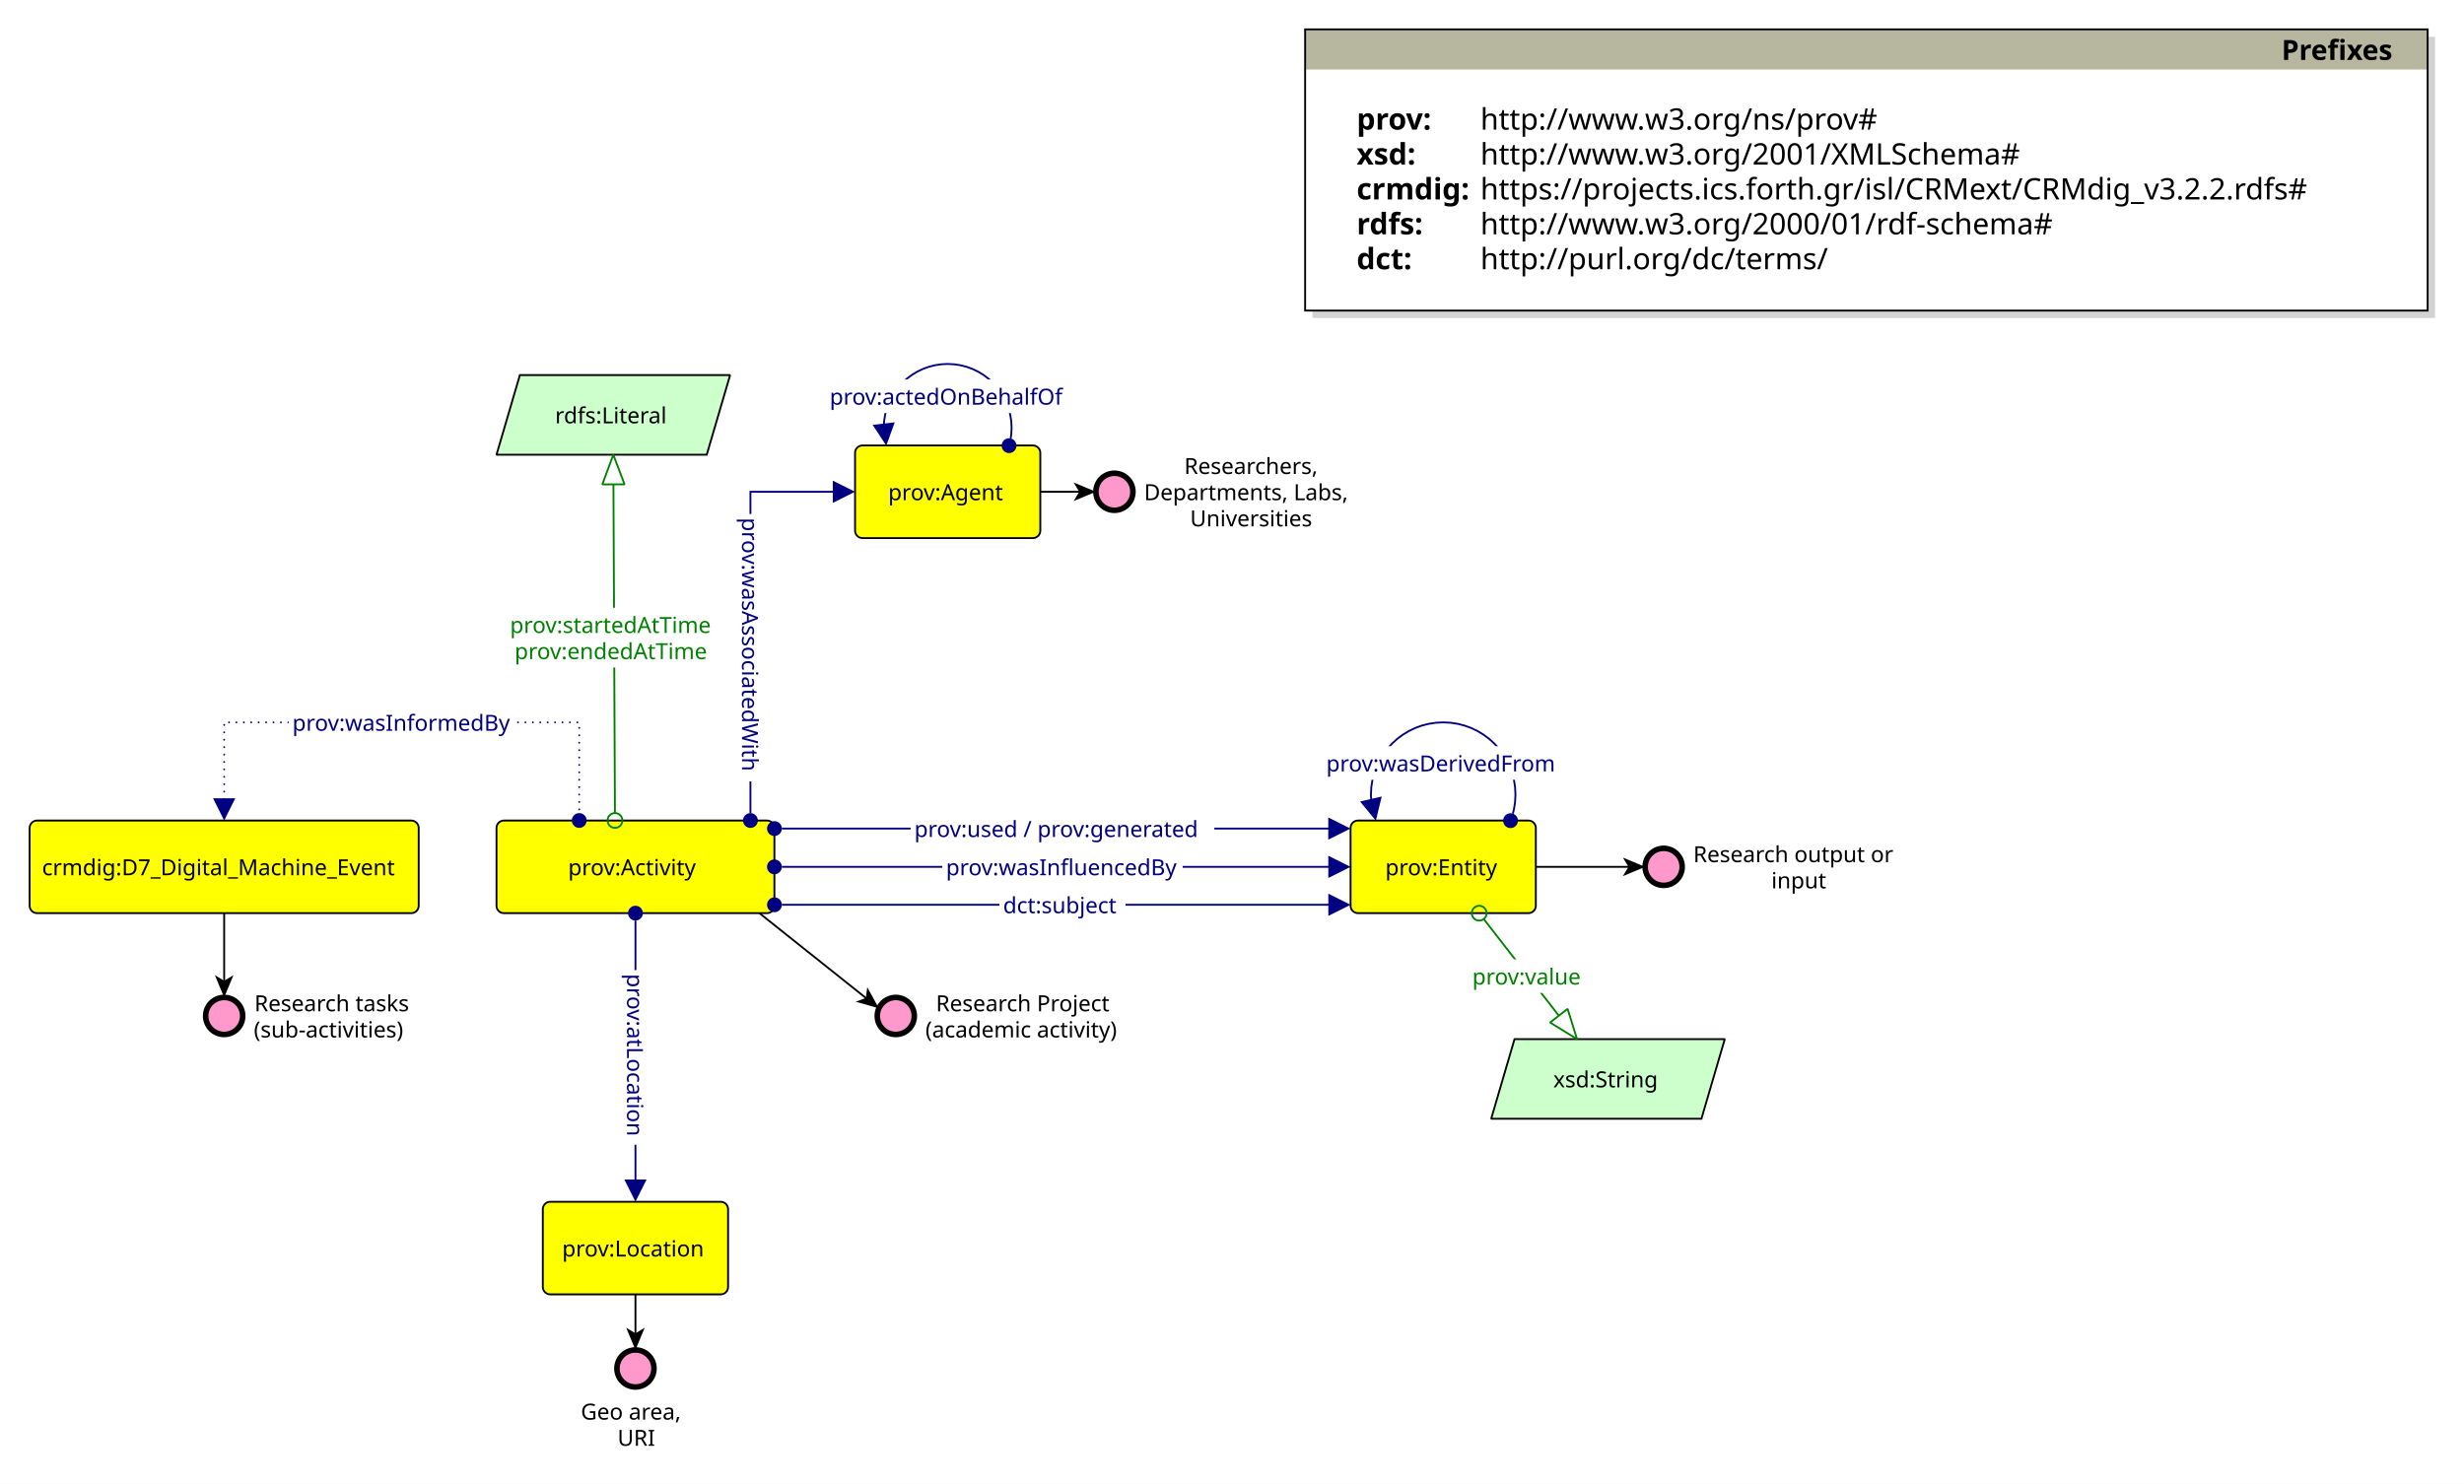
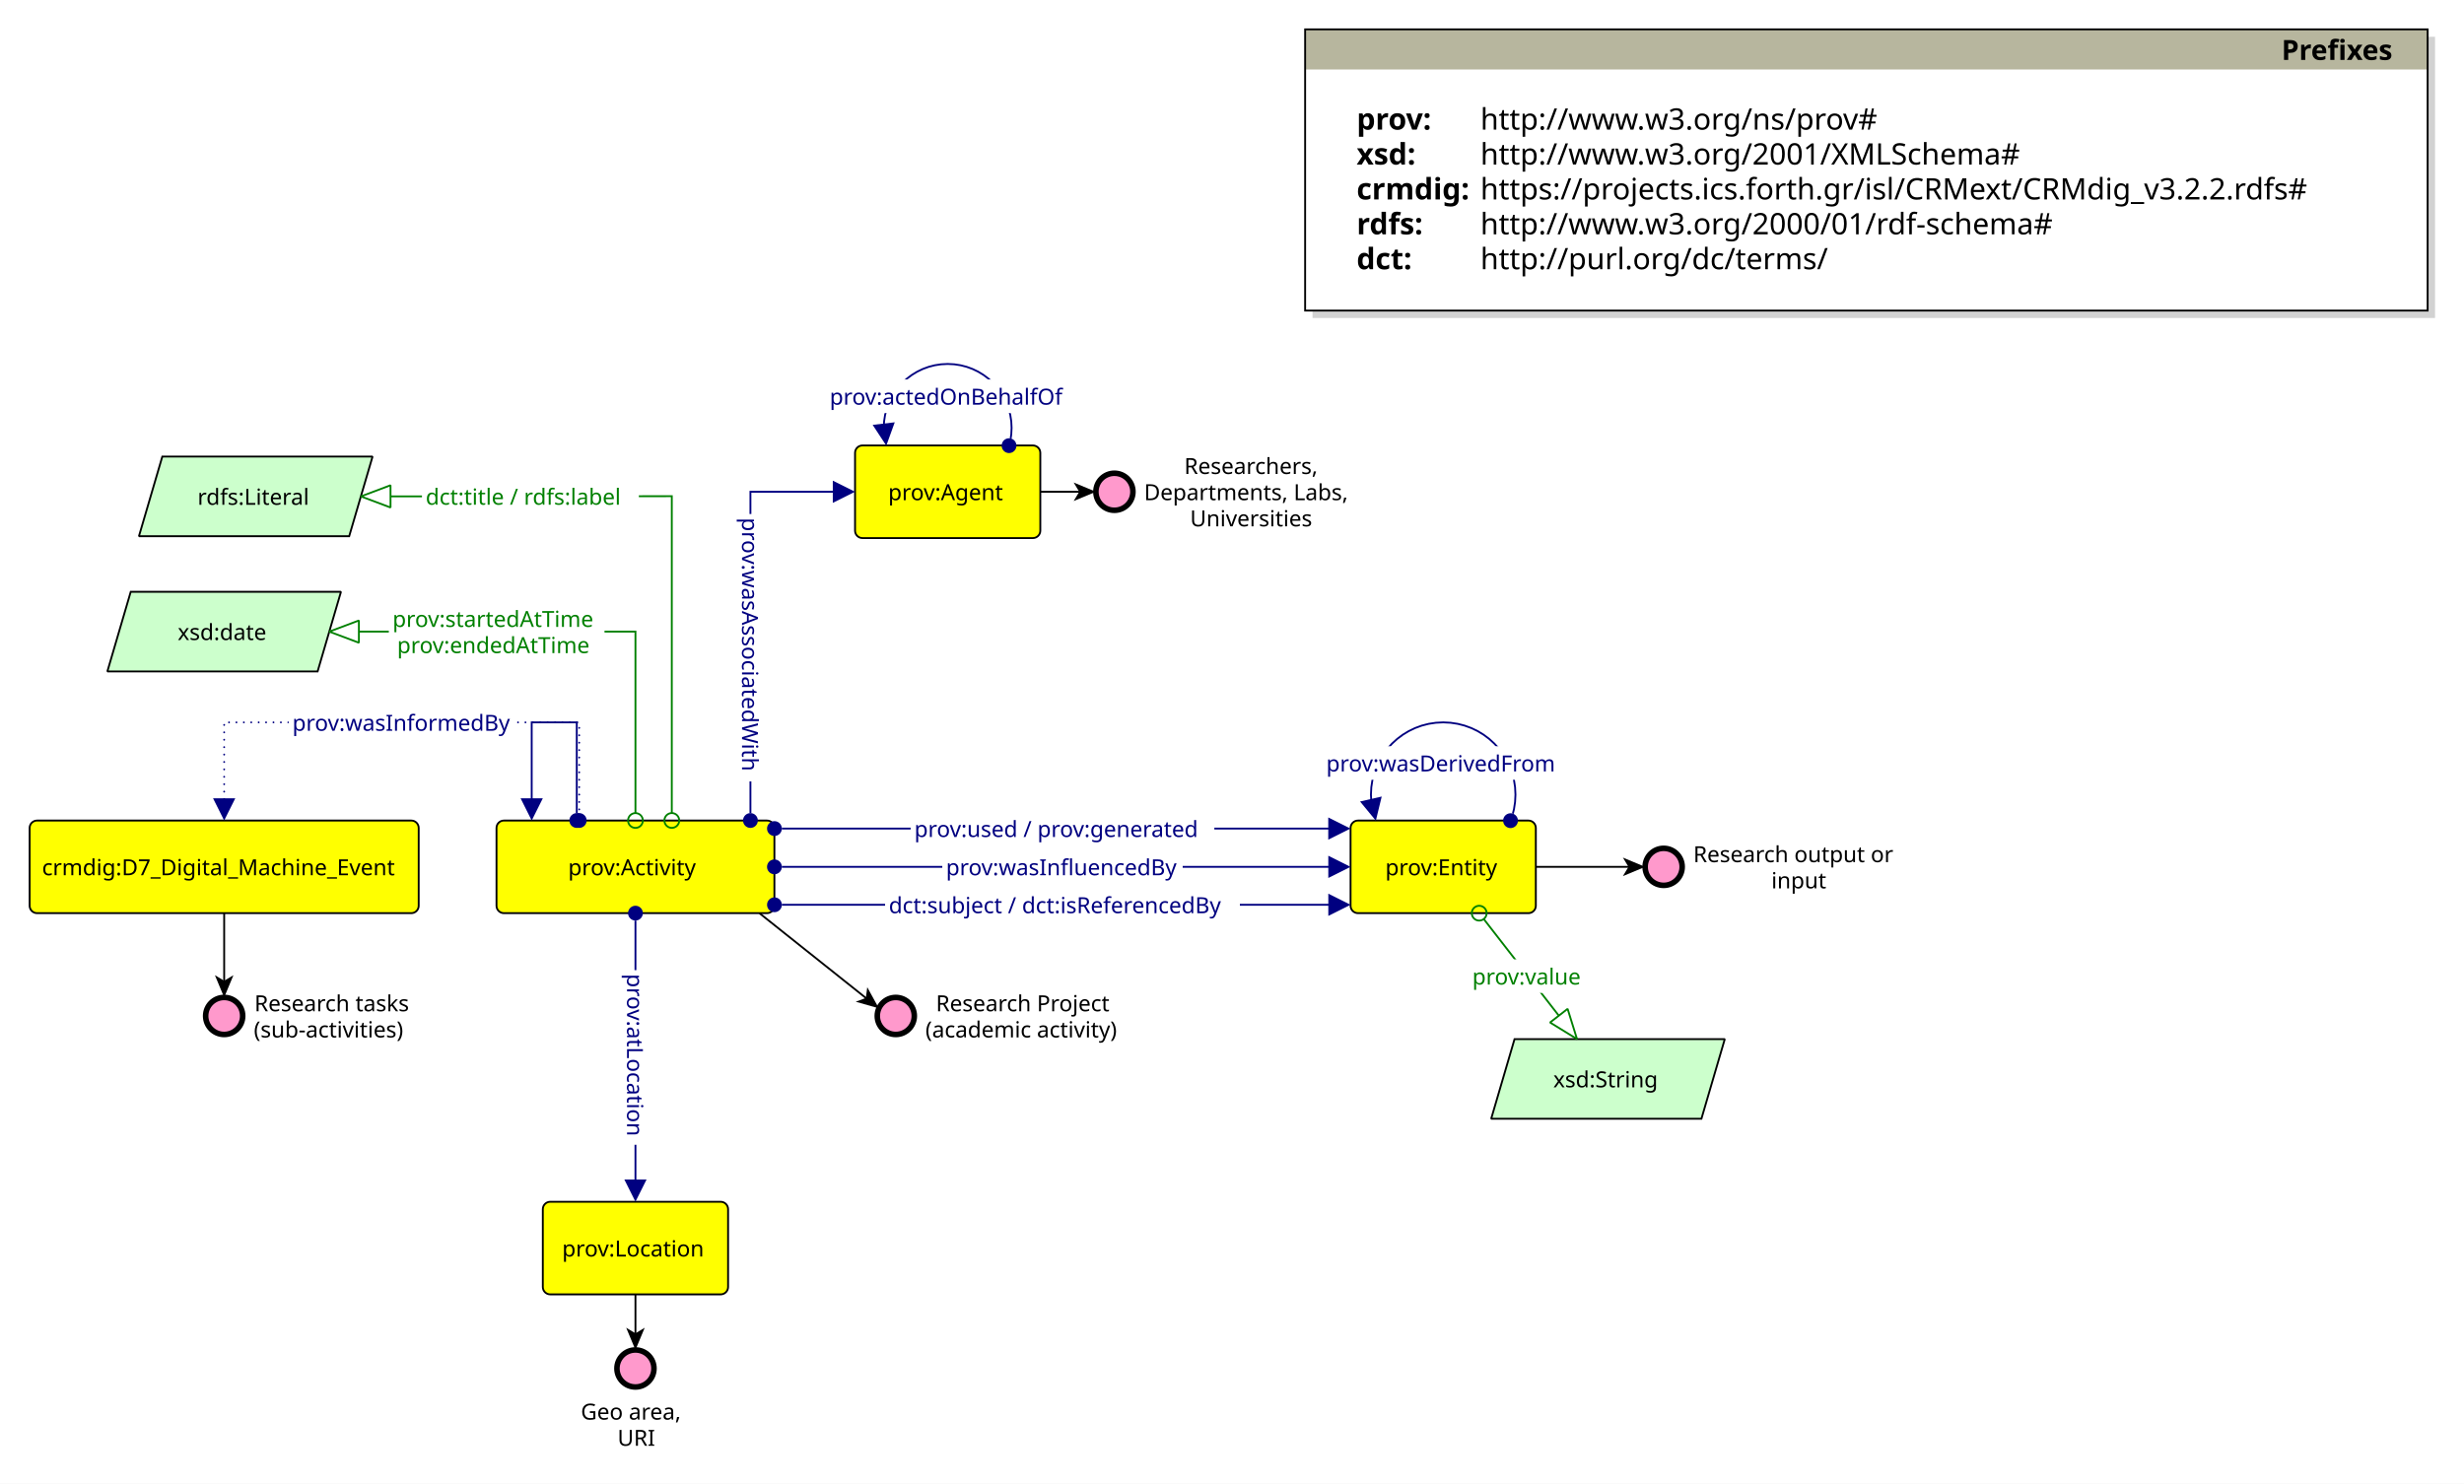
<svg xmlns="http://www.w3.org/2000/svg" fill-opacity="1" color-rendering="auto" color-interpolation="auto" text-rendering="auto" stroke="black" stroke-linecap="square" width="1330" stroke-miterlimit="10" shape-rendering="auto" stroke-opacity="1" fill="black" stroke-dasharray="none" font-weight="normal" stroke-width="1" height="801" font-family="'Dialog'" font-style="normal" stroke-linejoin="miter" font-size="12px" stroke-dashoffset="0" image-rendering="auto">
  <defs id="genericDefs" />
  <g>
    <defs id="defs1">
      <clipPath clipPathUnits="userSpaceOnUse" id="clipPath1">
        <path d="M0 0 L1330 0 L1330 801 L0 801 L0 0 Z" />
      </clipPath>
      <clipPath clipPathUnits="userSpaceOnUse" id="clipPath2">
        <path d="M-143 -268 L1187 -268 L1187 533 L-143 533 L-143 -268 Z" />
      </clipPath>
      <clipPath clipPathUnits="userSpaceOnUse" id="clipPath3">
        <path d="M-277.51 414.129 L-277.51 -915.871 L523.49 -915.871 L523.49 414.129 L-277.51 414.129 Z" />
      </clipPath>
      <clipPath clipPathUnits="userSpaceOnUse" id="clipPath4">
        <path d="M-523.773 352.066 L-523.773 -977.934 L277.227 -977.934 L277.227 352.066 L-523.773 352.066 Z" />
      </clipPath>
      <clipPath clipPathUnits="userSpaceOnUse" id="clipPath5">
        <path d="M-147 -272 L1183 -272 L1183 529 L-147 529 L-147 -272 Z" />
      </clipPath>
    </defs>
    <g fill="white" text-rendering="geometricPrecision" shape-rendering="geometricPrecision" transform="translate(143,268)" stroke="white">
      <rect x="-143" width="1330" height="801" y="-268" clip-path="url(#clipPath2)" stroke="none" />
    </g>
    <g fill="yellow" text-rendering="geometricPrecision" shape-rendering="geometricPrecision" transform="matrix(1,0,0,1,143,268)" stroke="yellow">
      <rect x="125" y="175" clip-path="url(#clipPath2)" width="150" rx="4" ry="4" height="50" stroke="none" />
    </g>
    <g text-rendering="geometricPrecision" stroke-miterlimit="1.45" shape-rendering="geometricPrecision" font-family="sans-serif" transform="matrix(1,0,0,1,143,268)" stroke-linecap="butt">
      <text x="163.669" xml:space="preserve" y="204.535" clip-path="url(#clipPath2)" stroke="none">prov:Activity</text>
      <rect x="125" y="175" clip-path="url(#clipPath2)" fill="none" width="150" rx="4" ry="4" height="50" />
    </g>
    <g fill="yellow" text-rendering="geometricPrecision" shape-rendering="geometricPrecision" transform="matrix(1,0,0,1,143,268)" stroke="yellow">
      <rect x="586" y="175" clip-path="url(#clipPath2)" width="100" rx="4" ry="4" height="50" stroke="none" />
    </g>
    <g text-rendering="geometricPrecision" stroke-miterlimit="1.45" shape-rendering="geometricPrecision" font-family="sans-serif" transform="matrix(1,0,0,1,143,268)" stroke-linecap="butt">
      <text x="604.746" xml:space="preserve" y="204.535" clip-path="url(#clipPath2)" stroke="none">prov:Entity</text>
      <rect x="586" y="175" clip-path="url(#clipPath2)" fill="none" width="100" rx="4" ry="4" height="50" />
    </g>
    <g fill="rgb(255,153,204)" text-rendering="geometricPrecision" shape-rendering="geometricPrecision" transform="matrix(1,0,0,1,143,268)" stroke="rgb(255,153,204)">
      <circle r="10" clip-path="url(#clipPath2)" cx="340.524" cy="280.5" stroke="none" />
    </g>
    <g text-rendering="geometricPrecision" stroke-miterlimit="1.45" shape-rendering="geometricPrecision" font-family="sans-serif" transform="matrix(1,0,0,1,143,268)" stroke-linecap="butt">
      <text x="362.193" xml:space="preserve" y="277.969" clip-path="url(#clipPath2)" stroke="none">Research Project</text>
      <text x="356.524" xml:space="preserve" y="292.102" clip-path="url(#clipPath2)" stroke="none">(academic activity)</text>
      <circle fill="none" stroke-width="3" r="10" clip-path="url(#clipPath2)" cx="340.524" cy="280.5" />
    </g>
    <g fill="yellow" text-rendering="geometricPrecision" shape-rendering="geometricPrecision" transform="matrix(1,0,0,1,143,268)" stroke="yellow">
      <rect x="318.532" y="-27.5" clip-path="url(#clipPath2)" width="100" rx="4" ry="4" height="50" stroke="none" />
    </g>
    <g text-rendering="geometricPrecision" stroke-miterlimit="1.45" shape-rendering="geometricPrecision" font-family="sans-serif" transform="matrix(1,0,0,1,143,268)" stroke-linecap="butt">
      <text x="336.42" xml:space="preserve" y="2.035" clip-path="url(#clipPath2)" stroke="none">prov:Agent</text>
      <rect x="318.532" y="-27.5" clip-path="url(#clipPath2)" fill="none" width="100" rx="4" ry="4" height="50" />
    </g>
    <g fill="rgb(255,153,204)" text-rendering="geometricPrecision" shape-rendering="geometricPrecision" transform="matrix(1,0,0,1,143,268)" stroke="rgb(255,153,204)">
      <circle r="10" clip-path="url(#clipPath2)" cx="755" cy="200" stroke="none" />
    </g>
    <g text-rendering="geometricPrecision" stroke-miterlimit="1.45" shape-rendering="geometricPrecision" font-family="sans-serif" transform="matrix(1,0,0,1,143,268)" stroke-linecap="butt">
      <text x="771" xml:space="preserve" y="197.469" clip-path="url(#clipPath2)" stroke="none">Research output or </text>
      <text x="813.135" xml:space="preserve" y="211.602" clip-path="url(#clipPath2)" stroke="none">input</text>
      <circle fill="none" stroke-width="3" r="10" clip-path="url(#clipPath2)" cx="755" cy="200" />
    </g>
    <g fill="rgb(255,153,204)" text-rendering="geometricPrecision" shape-rendering="geometricPrecision" transform="matrix(1,0,0,1,143,268)" stroke="rgb(255,153,204)">
      <circle r="10" clip-path="url(#clipPath2)" cx="458.532" cy="-2.5" stroke="none" />
    </g>
    <g text-rendering="geometricPrecision" stroke-miterlimit="1.45" shape-rendering="geometricPrecision" font-family="sans-serif" transform="matrix(1,0,0,1,143,268)" stroke-linecap="butt">
      <text x="496.212" xml:space="preserve" y="-12.098" clip-path="url(#clipPath2)" stroke="none">Researchers,</text>
      <text x="474.532" xml:space="preserve" y="2.035" clip-path="url(#clipPath2)" stroke="none">Departments, Labs, </text>
      <text x="499.379" xml:space="preserve" y="16.168" clip-path="url(#clipPath2)" stroke="none">Universities</text>
      <circle fill="none" stroke-width="3" r="10" clip-path="url(#clipPath2)" cx="458.532" cy="-2.5" />
    </g>
    <g fill="rgb(204,255,204)" text-rendering="geometricPrecision" shape-rendering="geometricPrecision" transform="matrix(1,0,0,1,143,268)" stroke="rgb(204,255,204)">
-       <path d="M137.609 -65.5 L251.095 -65.5 L238.486 -22.5 L125 -22.5 Z" fill-rule="evenodd" clip-path="url(#clipPath2)" stroke="none" />
-     </g>
-     <g text-rendering="geometricPrecision" stroke-miterlimit="1.45" shape-rendering="geometricPrecision" font-family="sans-serif" transform="matrix(1,0,0,1,143,268)" stroke-linecap="butt">
-       <text x="156.63" xml:space="preserve" y="-39.465" clip-path="url(#clipPath2)" stroke="none">rdfs:Literal</text>
-       <path fill="none" d="M137.609 -65.5 L251.095 -65.5 L238.486 -22.5 L125 -22.5 Z" clip-path="url(#clipPath2)" fill-rule="evenodd" />
+       <path d="M-55.391 -21.5 L58.095 -21.5 L45.486 21.5 L-68 21.5 Z" fill-rule="evenodd" clip-path="url(#clipPath2)" stroke="none" />
+     </g>
+     <g text-rendering="geometricPrecision" stroke-miterlimit="1.45" shape-rendering="geometricPrecision" font-family="sans-serif" transform="matrix(1,0,0,1,143,268)" stroke-linecap="butt">
+       <text x="-36.37" xml:space="preserve" y="4.535" clip-path="url(#clipPath2)" stroke="none">rdfs:Literal</text>
+       <path fill="none" d="M-55.391 -21.5 L58.095 -21.5 L45.486 21.5 L-68 21.5 Z" clip-path="url(#clipPath2)" fill-rule="evenodd" />
    </g>
    <g fill="yellow" text-rendering="geometricPrecision" shape-rendering="geometricPrecision" transform="matrix(1,0,0,1,143,268)" stroke="yellow">
      <rect x="150" y="380.821" clip-path="url(#clipPath2)" width="100" rx="4" ry="4" height="50" stroke="none" />
    </g>
    <g text-rendering="geometricPrecision" stroke-miterlimit="1.45" shape-rendering="geometricPrecision" font-family="sans-serif" transform="matrix(1,0,0,1,143,268)" stroke-linecap="butt">
      <text x="160.42" xml:space="preserve" y="410.356" clip-path="url(#clipPath2)" stroke="none">prov:Location</text>
      <rect x="150" y="380.821" clip-path="url(#clipPath2)" fill="none" width="100" rx="4" ry="4" height="50" />
    </g>
    <g fill="rgb(255,153,204)" text-rendering="geometricPrecision" shape-rendering="geometricPrecision" transform="matrix(1,0,0,1,143,268)" stroke="rgb(255,153,204)">
      <circle r="10" clip-path="url(#clipPath2)" cx="200" cy="470.821" stroke="none" />
    </g>
    <g text-rendering="geometricPrecision" stroke-miterlimit="1.45" shape-rendering="geometricPrecision" font-family="sans-serif" transform="matrix(1,0,0,1,143,268)" stroke-linecap="butt">
      <text x="170.516" xml:space="preserve" y="498.423" clip-path="url(#clipPath2)" stroke="none">Geo area, </text>
      <text x="190.32" xml:space="preserve" y="512.556" clip-path="url(#clipPath2)" stroke="none">URI</text>
      <circle fill="none" stroke-width="3" r="10" clip-path="url(#clipPath2)" cx="200" cy="470.821" />
    </g>
    <g fill="rgb(204,255,204)" text-rendering="geometricPrecision" shape-rendering="geometricPrecision" transform="matrix(1,0,0,1,143,268)" stroke="rgb(204,255,204)">
      <path d="M674.507 293 L787.992 293 L775.383 336 L661.897 336 Z" fill-rule="evenodd" clip-path="url(#clipPath2)" stroke="none" />
    </g>
    <g text-rendering="geometricPrecision" stroke-miterlimit="1.45" shape-rendering="geometricPrecision" font-family="sans-serif" transform="matrix(1,0,0,1,143,268)" stroke-linecap="butt">
      <text x="695.402" xml:space="preserve" y="319.035" clip-path="url(#clipPath2)" stroke="none">xsd:String</text>
      <path fill="none" d="M674.507 293 L787.992 293 L775.383 336 L661.897 336 Z" clip-path="url(#clipPath2)" fill-rule="evenodd" />
    </g>
    <g fill="yellow" text-rendering="geometricPrecision" shape-rendering="geometricPrecision" transform="matrix(1,0,0,1,143,268)" stroke="yellow">
      <rect x="-127" y="175" clip-path="url(#clipPath2)" width="210" rx="4" ry="4" height="50" stroke="none" />
    </g>
    <g text-rendering="geometricPrecision" stroke-miterlimit="1.45" shape-rendering="geometricPrecision" font-family="sans-serif" transform="matrix(1,0,0,1,143,268)" stroke-linecap="butt">
      <text x="-120.311" xml:space="preserve" y="204.535" clip-path="url(#clipPath2)" stroke="none">crmdig:D7_Digital_Machine_Event</text>
      <rect x="-127" y="175" clip-path="url(#clipPath2)" fill="none" width="210" rx="4" ry="4" height="50" />
    </g>
    <g fill="rgb(255,153,204)" text-rendering="geometricPrecision" shape-rendering="geometricPrecision" transform="matrix(1,0,0,1,143,268)" stroke="rgb(255,153,204)">
      <circle r="10" clip-path="url(#clipPath2)" cx="-22" cy="280.5" stroke="none" />
    </g>
    <g text-rendering="geometricPrecision" stroke-miterlimit="1.45" shape-rendering="geometricPrecision" font-family="sans-serif" transform="matrix(1,0,0,1,143,268)" stroke-linecap="butt">
      <text x="-5.666" xml:space="preserve" y="277.969" clip-path="url(#clipPath2)" stroke="none">Research tasks</text>
      <text x="-6" xml:space="preserve" y="292.102" clip-path="url(#clipPath2)" stroke="none">(sub-activities)</text>
      <circle fill="none" stroke-width="3" r="10" clip-path="url(#clipPath2)" cx="-22" cy="280.5" />
+       <path fill="none" d="M168.328 170.977 L168.328 122 L144 122 L144 163.998" clip-path="url(#clipPath2)" stroke="navy" />
+       <path fill="navy" d="M168.328 178.977 C166.119 178.977 164.328 177.186 164.328 174.977 C164.328 172.768 166.119 170.977 168.328 170.977 C170.537 170.977 172.328 172.768 172.328 174.977 C172.328 177.186 170.537 178.977 168.328 178.977 Z" clip-path="url(#clipPath2)" stroke="none" />
+       <path fill="navy" d="M144 174.998 L150 162.998 L138 162.998 Z" clip-path="url(#clipPath2)" stroke="none" />
      <path fill="none" d="M279.027 179.331 L574.961 179.331" clip-path="url(#clipPath2)" stroke="navy" />
      <path fill="navy" d="M271.027 179.331 C271.027 177.121 272.818 175.331 275.027 175.331 C277.236 175.331 279.027 177.121 279.027 179.331 C279.027 181.54 277.236 183.331 275.027 183.331 C272.818 183.331 271.027 181.54 271.027 179.331 Z" clip-path="url(#clipPath2)" stroke="none" />
      <path fill="navy" d="M585.961 179.331 L573.961 173.331 L573.961 185.331 Z" clip-path="url(#clipPath2)" stroke="none" />
      <rect x="348.531" y="170.264" clip-path="url(#clipPath2)" fill="white" width="163.938" height="18.133" stroke="none" />
      <text fill="navy" x="350.531" xml:space="preserve" y="183.866" clip-path="url(#clipPath2)" stroke="none">prov:used / prov:generated</text>
      <path fill="none" d="M279.017 200 L574.986 200" clip-path="url(#clipPath2)" stroke="navy" />
      <path fill="navy" d="M271.017 200 C271.017 197.791 272.808 196 275.017 196 C277.226 196 279.017 197.791 279.017 200 C279.017 202.209 277.226 204 275.017 204 C272.808 204 271.017 202.209 271.017 200 Z" clip-path="url(#clipPath2)" stroke="none" />
      <path fill="navy" d="M585.986 200 L573.986 194 L573.986 206 Z" clip-path="url(#clipPath2)" stroke="none" />
      <rect x="365.623" y="190.934" clip-path="url(#clipPath2)" fill="white" width="129.754" height="18.133" stroke="none" />
      <text fill="navy" x="367.623" xml:space="preserve" y="204.535" clip-path="url(#clipPath2)" stroke="none">prov:wasInfluencedBy</text>
      <path fill="none" d="M673.579 171.267 L673.613 171.173 L674.208 168.86 L674.799 164.988 L675 161 L674.799 157.012 L674.208 153.14 L673.247 149.403 L671.935 145.819 L670.293 142.41 L668.339 139.195 L666.094 136.192 L663.577 133.423 L660.808 130.906 L657.805 128.661 L654.59 126.707 L651.181 125.065 L647.597 123.753 L643.86 122.792 L639.987 122.201 L636 122 L632.013 122.201 L628.14 122.792 L624.403 123.753 L620.819 125.065 L617.41 126.707 L614.195 128.661 L611.192 130.906 L608.423 133.423 L605.906 136.192 L603.661 139.195 L601.707 142.41 L600.065 145.819 L598.753 149.403 L597.792 153.14 L597.201 157.012 L597 161 L597.164 164.255 L597.188 164.353" clip-path="url(#clipPath2)" stroke="navy" />
      <path fill="navy" d="M671.111 178.877 C669.01 178.196 667.859 175.94 668.54 173.838 C669.221 171.737 671.477 170.586 673.579 171.267 C675.68 171.948 676.831 174.204 676.15 176.305 C675.469 178.407 673.213 179.558 671.111 178.877 Z" clip-path="url(#clipPath2)" stroke="none" />
      <path fill="navy" d="M599.647 175.074 L602.813 162.037 L591.116 164.719 Z" clip-path="url(#clipPath2)" stroke="none" />
      <rect x="570.874" y="134.871" clip-path="url(#clipPath2)" fill="white" width="130.252" height="18.133" stroke="none" />
      <text fill="navy" x="572.874" xml:space="preserve" y="148.473" clip-path="url(#clipPath2)" stroke="none">prov:wasDerivedFrom</text>
      <path fill="none" d="M574.992 220.478 L279.031 220.478" clip-path="url(#clipPath2)" stroke="navy" />
      <path fill="navy" d="M585.992 220.478 L573.992 214.478 L573.992 226.478 Z" clip-path="url(#clipPath2)" stroke="none" />
      <path fill="navy" d="M271.031 220.478 C271.031 218.269 272.822 216.478 275.031 216.478 C277.24 216.478 279.031 218.269 279.031 220.478 C279.031 222.687 277.24 224.478 275.031 224.478 C272.822 224.478 271.031 222.687 271.031 220.478 Z" clip-path="url(#clipPath2)" stroke="none" />
-       <rect x="396.464" y="211.412" clip-path="url(#clipPath2)" fill="white" width="68.072" height="18.133" stroke="none" />
-       <text fill="navy" x="398.464" xml:space="preserve" y="225.013" clip-path="url(#clipPath2)" stroke="none">dct:subject</text>
+       <rect x="334.75" y="211.412" clip-path="url(#clipPath2)" fill="white" width="191.5" height="18.133" stroke="none" />
+       <text fill="navy" x="336.75" xml:space="preserve" y="225.013" clip-path="url(#clipPath2)" stroke="none">dct:subject / dct:isReferencedBy</text>
      <path fill="none" d="M266.901 225.005 L325.14 271.396" clip-path="url(#clipPath2)" />
      <path d="M331.397 276.381 L325.127 264.993 L324.358 270.773 L318.896 272.815 Z" clip-path="url(#clipPath2)" stroke="none" />
      <path fill="none" d="M262.063 170.982 L262.063 -2.5 L307.522 -2.5" clip-path="url(#clipPath2)" stroke="navy" />
      <path fill="navy" d="M262.063 178.982 C259.854 178.982 258.063 177.191 258.063 174.982 C258.063 172.773 259.854 170.982 262.063 170.982 C264.272 170.982 266.063 172.773 266.063 174.982 C266.063 177.191 264.272 178.982 262.063 178.982 Z" clip-path="url(#clipPath2)" stroke="none" />
      <path fill="navy" d="M318.522 -2.5 L306.522 -8.5 L306.522 3.5 Z" clip-path="url(#clipPath2)" stroke="none" />
    </g>
    <g stroke-linecap="butt" transform="matrix(0,1,-1,0,414.1293,277.5098)" fill="white" text-rendering="geometricPrecision" shape-rendering="geometricPrecision" stroke="white" stroke-miterlimit="1.45">
      <rect x="0" width="144.356" height="18.133" y="0" clip-path="url(#clipPath3)" stroke="none" />
      <text x="2" y="13.602" clip-path="url(#clipPath3)" fill="navy" font-family="sans-serif" stroke="none" xml:space="preserve">prov:wasAssociatedWith</text>
    </g>
    <g stroke-linecap="butt" transform="matrix(1,0,0,1,143,268)" fill="navy" text-rendering="geometricPrecision" shape-rendering="geometricPrecision" stroke="navy" stroke-miterlimit="1.45">
      <path fill="none" d="M402.512 -31.299 L402.537 -31.396 L402.854 -33.473 L403.032 -37 L402.854 -40.527 L402.331 -43.953 L401.481 -47.259 L400.321 -50.429 L398.868 -53.445 L397.14 -56.289 L395.154 -58.945 L392.927 -61.395 L390.477 -63.622 L387.821 -65.608 L384.977 -67.336 L381.961 -68.789 L378.791 -69.949 L375.485 -70.799 L372.059 -71.322 L368.532 -71.5 L365.005 -71.322 L361.579 -70.799 L358.273 -69.949 L355.103 -68.789 L352.087 -67.336 L349.243 -65.608 L346.587 -63.622 L344.137 -61.395 L341.91 -58.945 L339.924 -56.289 L338.196 -53.445 L336.743 -50.429 L335.583 -47.259 L334.733 -43.953 L334.21 -40.527 L334.103 -38.414 L334.118 -38.315" clip-path="url(#clipPath2)" />
      <path d="M400.792 -23.486 C398.635 -23.961 397.271 -26.095 397.746 -28.252 C398.221 -30.41 400.354 -31.774 402.512 -31.299 C404.67 -30.824 406.034 -28.69 405.558 -26.532 C405.084 -24.375 402.95 -23.011 400.792 -23.486 Z" clip-path="url(#clipPath2)" stroke="none" />
      <path d="M335.402 -27.391 L339.96 -40.009 L328.042 -38.608 Z" clip-path="url(#clipPath2)" stroke="none" />
      <rect x="302.838" y="-63.129" clip-path="url(#clipPath2)" fill="white" width="131.389" height="18.133" stroke="none" />
      <text x="304.838" xml:space="preserve" y="-49.527" clip-path="url(#clipPath2)" font-family="sans-serif" stroke="none">prov:actedOnBehalfOf</text>
      <path fill="none" d="M686.01 200 L737 200" clip-path="url(#clipPath2)" stroke="black" />
      <path fill="black" d="M745 200 L733 195 L736 200 L733 205 Z" clip-path="url(#clipPath2)" stroke="none" />
      <path fill="none" d="M418.537 -2.5 L440.532 -2.5" clip-path="url(#clipPath2)" stroke="black" />
      <path fill="black" d="M448.532 -2.5 L436.532 -7.5 L439.532 -2.5 L436.532 2.5 Z" clip-path="url(#clipPath2)" stroke="none" />
-       <path fill="none" d="M188.927 170.975 L188.116 -7.5" clip-path="url(#clipPath2)" stroke="green" />
+       <path fill="none" d="M219.621 170.966 L219.621 -0.109 L66.795 -0.01" clip-path="url(#clipPath2)" stroke="green" />
    </g>
    <g stroke-linecap="butt" transform="matrix(1,0,0,1,143,268)" fill-opacity="0" fill="rgb(0,0,0)" text-rendering="geometricPrecision" shape-rendering="geometricPrecision" stroke="rgb(0,0,0)" stroke-opacity="0" stroke-miterlimit="1.45">
-       <path d="M188.964 178.975 C186.755 178.985 184.956 177.202 184.946 174.993 C184.935 172.784 186.718 170.985 188.927 170.975 C191.136 170.965 192.935 172.748 192.945 174.957 C192.955 177.166 191.173 178.965 188.964 178.975 Z" stroke="none" clip-path="url(#clipPath2)" />
+       <path d="M219.621 178.966 C217.412 178.966 215.621 177.175 215.621 174.966 C215.621 172.757 217.412 170.966 219.621 170.966 C221.83 170.966 223.621 172.757 223.621 174.966 C223.621 177.175 221.83 178.966 219.621 178.966 Z" stroke="none" clip-path="url(#clipPath2)" />
    </g>
    <g stroke-linecap="butt" transform="matrix(1,0,0,1,143,268)" fill="green" text-rendering="geometricPrecision" shape-rendering="geometricPrecision" stroke="green" stroke-miterlimit="1.45">
-       <path fill="none" d="M188.964 178.975 C186.755 178.985 184.956 177.202 184.946 174.993 C184.935 172.784 186.718 170.985 188.927 170.975 C191.136 170.965 192.935 172.748 192.945 174.957 C192.955 177.166 191.173 178.965 188.964 178.975 Z" clip-path="url(#clipPath2)" />
-       <path fill="white" d="M188.048 -22.5 L182.12 -6.473 L194.12 -6.527 Z" clip-path="url(#clipPath2)" stroke="none" />
-       <path fill="none" d="M188.048 -22.5 L182.12 -6.473 L194.12 -6.527 Z" clip-path="url(#clipPath2)" />
-       <rect x="130.285" y="60.117" clip-path="url(#clipPath2)" fill="white" width="116.424" height="32.266" stroke="none" />
-       <text x="132.285" xml:space="preserve" y="73.719" clip-path="url(#clipPath2)" font-family="sans-serif" stroke="none">prov:startedAtTime</text>
-       <text x="134.757" xml:space="preserve" y="87.852" clip-path="url(#clipPath2)" font-family="sans-serif" stroke="none">prov:endedAtTime</text>
+       <path fill="none" d="M219.621 178.966 C217.412 178.966 215.621 177.175 215.621 174.966 C215.621 172.757 217.412 170.966 219.621 170.966 C221.83 170.966 223.621 172.757 223.621 174.966 C223.621 177.175 221.83 178.966 219.621 178.966 Z" clip-path="url(#clipPath2)" />
+       <path fill="white" d="M51.795 0 L67.799 5.99 L67.791 -6.01 Z" clip-path="url(#clipPath2)" stroke="none" />
+       <path fill="none" d="M51.795 0 L67.799 5.99 L67.791 -6.01 Z" clip-path="url(#clipPath2)" />
+       <rect x="84.77" y="-9.126" clip-path="url(#clipPath2)" fill="white" width="117.062" height="18.133" stroke="none" />
+       <text x="86.77" xml:space="preserve" y="4.476" clip-path="url(#clipPath2)" font-family="sans-serif" stroke="none">dct:title / rdfs:label</text>
      <path fill="none" d="M200 228.999 L200 369.79" clip-path="url(#clipPath2)" stroke="navy" />
      <path fill="navy" d="M200 220.999 C202.209 220.999 204 222.79 204 224.999 C204 227.208 202.209 228.999 200 228.999 C197.791 228.999 196 227.208 196 224.999 C196 222.79 197.791 220.999 200 220.999 Z" clip-path="url(#clipPath2)" stroke="none" />
      <path fill="navy" d="M200 380.79 L206 368.79 L194 368.79 Z" clip-path="url(#clipPath2)" stroke="none" />
    </g>
    <g stroke-linecap="butt" transform="matrix(0,1,-1,0,352.0664,523.7729)" fill="white" text-rendering="geometricPrecision" shape-rendering="geometricPrecision" stroke="white" stroke-miterlimit="1.45">
      <rect x="0" width="94.275" height="18.133" y="0" clip-path="url(#clipPath4)" stroke="none" />
      <text x="2" y="13.602" clip-path="url(#clipPath4)" fill="navy" font-family="sans-serif" stroke="none" xml:space="preserve">prov:atLocation</text>
    </g>
    <g text-rendering="geometricPrecision" stroke-miterlimit="1.45" shape-rendering="geometricPrecision" transform="matrix(1,0,0,1,143,268)" stroke-linecap="butt">
      <path fill="none" d="M200 430.799 L200 452.821" clip-path="url(#clipPath2)" />
      <path d="M200 460.821 L205 448.821 L200 451.821 L195 448.821 Z" clip-path="url(#clipPath2)" stroke="none" />
      <path fill="none" d="M657.889 228.178 L699.027 281.136" clip-path="url(#clipPath2)" stroke="green" />
    </g>
    <g stroke-linecap="butt" transform="matrix(1,0,0,1,143,268)" fill-opacity="0" fill="rgb(0,0,0)" text-rendering="geometricPrecision" shape-rendering="geometricPrecision" stroke="rgb(0,0,0)" stroke-opacity="0" stroke-miterlimit="1.45">
      <path d="M652.981 221.86 C654.726 220.505 657.239 220.82 658.594 222.565 C659.949 224.31 659.633 226.823 657.889 228.178 C656.144 229.533 653.631 229.217 652.276 227.473 C650.921 225.728 651.236 223.215 652.981 221.86 Z" stroke="none" clip-path="url(#clipPath2)" />
    </g>
    <g stroke-linecap="butt" transform="matrix(1,0,0,1,143,268)" fill="green" text-rendering="geometricPrecision" shape-rendering="geometricPrecision" stroke="green" stroke-miterlimit="1.45">
      <path fill="none" d="M652.981 221.86 C654.726 220.505 657.239 220.82 658.594 222.565 C659.949 224.31 659.633 226.823 657.889 228.178 C656.144 229.533 653.631 229.217 652.276 227.473 C650.921 225.728 651.236 223.215 652.981 221.86 Z" clip-path="url(#clipPath2)" />
      <path fill="white" d="M708.229 292.982 L703.152 276.665 L693.675 284.027 Z" clip-path="url(#clipPath2)" stroke="none" />
      <path fill="none" d="M708.229 292.982 L703.152 276.665 L693.675 284.027 Z" clip-path="url(#clipPath2)" />
      <rect x="649.691" y="249.934" clip-path="url(#clipPath2)" fill="white" width="64.281" height="18.133" stroke="none" />
      <text x="651.691" xml:space="preserve" y="263.535" clip-path="url(#clipPath2)" font-family="sans-serif" stroke="none">prov:value</text>
    </g>
    <g stroke-linecap="round" transform="matrix(1,0,0,1,143,268)" stroke-dashoffset="2" fill="navy" text-rendering="geometricPrecision" shape-rendering="geometricPrecision" stroke-dasharray="0,4" stroke="navy" stroke-miterlimit="1.45">
      <path fill="none" d="M169.645 170.974 L169.645 122 L-22 122 L-22 163.989" clip-path="url(#clipPath2)" />
      <path d="M169.645 178.974 C167.436 178.974 165.645 177.183 165.645 174.974 C165.645 172.765 167.436 170.974 169.645 170.974 C171.855 170.974 173.645 172.765 173.645 174.974 C173.645 177.183 171.855 178.974 169.645 178.974 Z" clip-path="url(#clipPath2)" stroke="none" />
      <path d="M-22 174.989 L-16 162.989 L-28 162.989 Z" clip-path="url(#clipPath2)" stroke="none" />
      <rect x="12.801" y="112.934" clip-path="url(#clipPath2)" fill="white" width="122.043" height="18.133" stroke="none" />
    </g>
    <g stroke-linecap="butt" transform="matrix(1,0,0,1,143,268)" fill="navy" text-rendering="geometricPrecision" font-family="sans-serif" shape-rendering="geometricPrecision" stroke="navy" stroke-miterlimit="1.45">
      <text x="14.801" xml:space="preserve" y="126.535" clip-path="url(#clipPath2)" stroke="none">prov:wasInformedBy</text>
      <path fill="none" d="M-22 225.038 L-22 262.5" clip-path="url(#clipPath2)" stroke="black" />
      <path fill="black" d="M-22 270.5 L-17 258.5 L-22 261.5 L-27 258.5 Z" clip-path="url(#clipPath2)" stroke="none" />
    </g>
    <g fill="rgb(210,210,210)" text-rendering="geometricPrecision" shape-rendering="geometricPrecision" transform="matrix(1,0,0,1,143,268) translate(4,4)" stroke="rgb(210,210,210)">
      <rect x="561.473" width="605.9" height="151.829" y="-252.151" clip-path="url(#clipPath5)" stroke="none" />
    </g>
    <g fill="white" text-rendering="geometricPrecision" shape-rendering="geometricPrecision" transform="matrix(1,0,0,1,143,268)" stroke="white">
      <rect x="561.473" width="605.9" height="151.829" y="-252.151" clip-path="url(#clipPath2)" stroke="none" />
      <rect x="561.473" y="-252.151" clip-path="url(#clipPath2)" fill="rgb(183,182,158)" width="605.9" height="21.666" stroke="none" />
    </g>
    <g font-size="15px" stroke-linecap="butt" transform="matrix(1,0,0,1,143,268)" text-rendering="geometricPrecision" font-family="sans-serif" shape-rendering="geometricPrecision" font-weight="bold" stroke-miterlimit="1.45">
      <text x="1088.505" xml:space="preserve" y="-235.649" clip-path="url(#clipPath2)" stroke="none">Prefixes   </text>
      <rect fill="none" x="561.473" width="605.9" height="151.829" y="-252.151" clip-path="url(#clipPath2)" />
      <text x="656.067" font-size="16px" y="-198.016" clip-path="url(#clipPath2)" stroke="none" font-weight="normal" xml:space="preserve">http://www.w3.org/ns/prov#</text>
      <text x="656.067" font-size="16px" y="-179.172" clip-path="url(#clipPath2)" stroke="none" font-weight="normal" xml:space="preserve">http://www.w3.org/2001/XMLSchema#</text>
      <text x="656.067" font-size="16px" y="-160.328" clip-path="url(#clipPath2)" stroke="none" font-weight="normal" xml:space="preserve">https://projects.ics.forth.gr/isl/CRMext/CRMdig_v3.2.2.rdfs#</text>
      <text x="656.067" font-size="16px" y="-141.485" clip-path="url(#clipPath2)" stroke="none" font-weight="normal" xml:space="preserve">http://www.w3.org/2000/01/rdf-schema#</text>
      <text x="656.067" font-size="16px" y="-122.641" clip-path="url(#clipPath2)" stroke="none" font-weight="normal" xml:space="preserve">http://purl.org/dc/terms/</text>
      <text x="589.271" xml:space="preserve" font-size="16px" y="-198.016" clip-path="url(#clipPath2)" stroke="none">prov:</text>
      <text x="589.271" xml:space="preserve" font-size="16px" y="-179.172" clip-path="url(#clipPath2)" stroke="none">xsd:</text>
      <text x="589.271" xml:space="preserve" font-size="16px" y="-160.328" clip-path="url(#clipPath2)" stroke="none">crmdig:</text>
      <text x="589.271" xml:space="preserve" font-size="16px" y="-141.485" clip-path="url(#clipPath2)" stroke="none">rdfs:</text>
      <text x="589.271" xml:space="preserve" font-size="16px" y="-122.641" clip-path="url(#clipPath2)" stroke="none">dct:</text>
    </g>
+     <g fill="rgb(204,255,204)" text-rendering="geometricPrecision" shape-rendering="geometricPrecision" transform="matrix(1,0,0,1,143,268)" stroke="rgb(204,255,204)">
+       <path d="M-72.438 51.5 L41.047 51.5 L28.438 94.5 L-85.047 94.5 Z" fill-rule="evenodd" clip-path="url(#clipPath2)" stroke="none" />
+     </g>
+     <g text-rendering="geometricPrecision" stroke-miterlimit="1.45" shape-rendering="geometricPrecision" font-family="sans-serif" transform="matrix(1,0,0,1,143,268)" stroke-linecap="butt">
+       <text x="-47.09" xml:space="preserve" y="77.535" clip-path="url(#clipPath2)" stroke="none">xsd:date</text>
+       <path fill="none" d="M-72.438 51.5 L41.047 51.5 L28.438 94.5 L-85.047 94.5 Z" clip-path="url(#clipPath2)" fill-rule="evenodd" />
+       <path fill="none" d="M200 170.978 L200 73 L49.719 73" clip-path="url(#clipPath2)" stroke="green" />
+     </g>
+     <g stroke-linecap="butt" transform="matrix(1,0,0,1,143,268)" fill-opacity="0" fill="rgb(0,0,0)" text-rendering="geometricPrecision" shape-rendering="geometricPrecision" stroke="rgb(0,0,0)" stroke-opacity="0" stroke-miterlimit="1.45">
+       <path d="M200 178.978 C197.791 178.978 196 177.187 196 174.978 C196 172.769 197.791 170.978 200 170.978 C202.209 170.978 204 172.769 204 174.978 C204 177.187 202.209 178.978 200 178.978 Z" stroke="none" clip-path="url(#clipPath2)" />
+     </g>
+     <g stroke-linecap="butt" transform="matrix(1,0,0,1,143,268)" fill="green" text-rendering="geometricPrecision" shape-rendering="geometricPrecision" stroke="green" stroke-miterlimit="1.45">
+       <path fill="none" d="M200 178.978 C197.791 178.978 196 177.187 196 174.978 C196 172.769 197.791 170.978 200 170.978 C202.209 170.978 204 172.769 204 174.978 C204 177.187 202.209 178.978 200 178.978 Z" clip-path="url(#clipPath2)" />
+       <path fill="white" d="M34.719 73 L50.719 79 L50.719 67 Z" clip-path="url(#clipPath2)" stroke="none" />
+       <path fill="none" d="M34.719 73 L50.719 79 L50.719 67 Z" clip-path="url(#clipPath2)" />
+       <rect x="66.874" y="56.867" clip-path="url(#clipPath2)" fill="white" width="116.424" height="32.266" stroke="none" />
+       <text x="68.874" xml:space="preserve" y="70.469" clip-path="url(#clipPath2)" font-family="sans-serif" stroke="none">prov:startedAtTime</text>
+       <text x="71.347" xml:space="preserve" y="84.602" clip-path="url(#clipPath2)" font-family="sans-serif" stroke="none">prov:endedAtTime</text>
+     </g>
  </g>
</svg>
